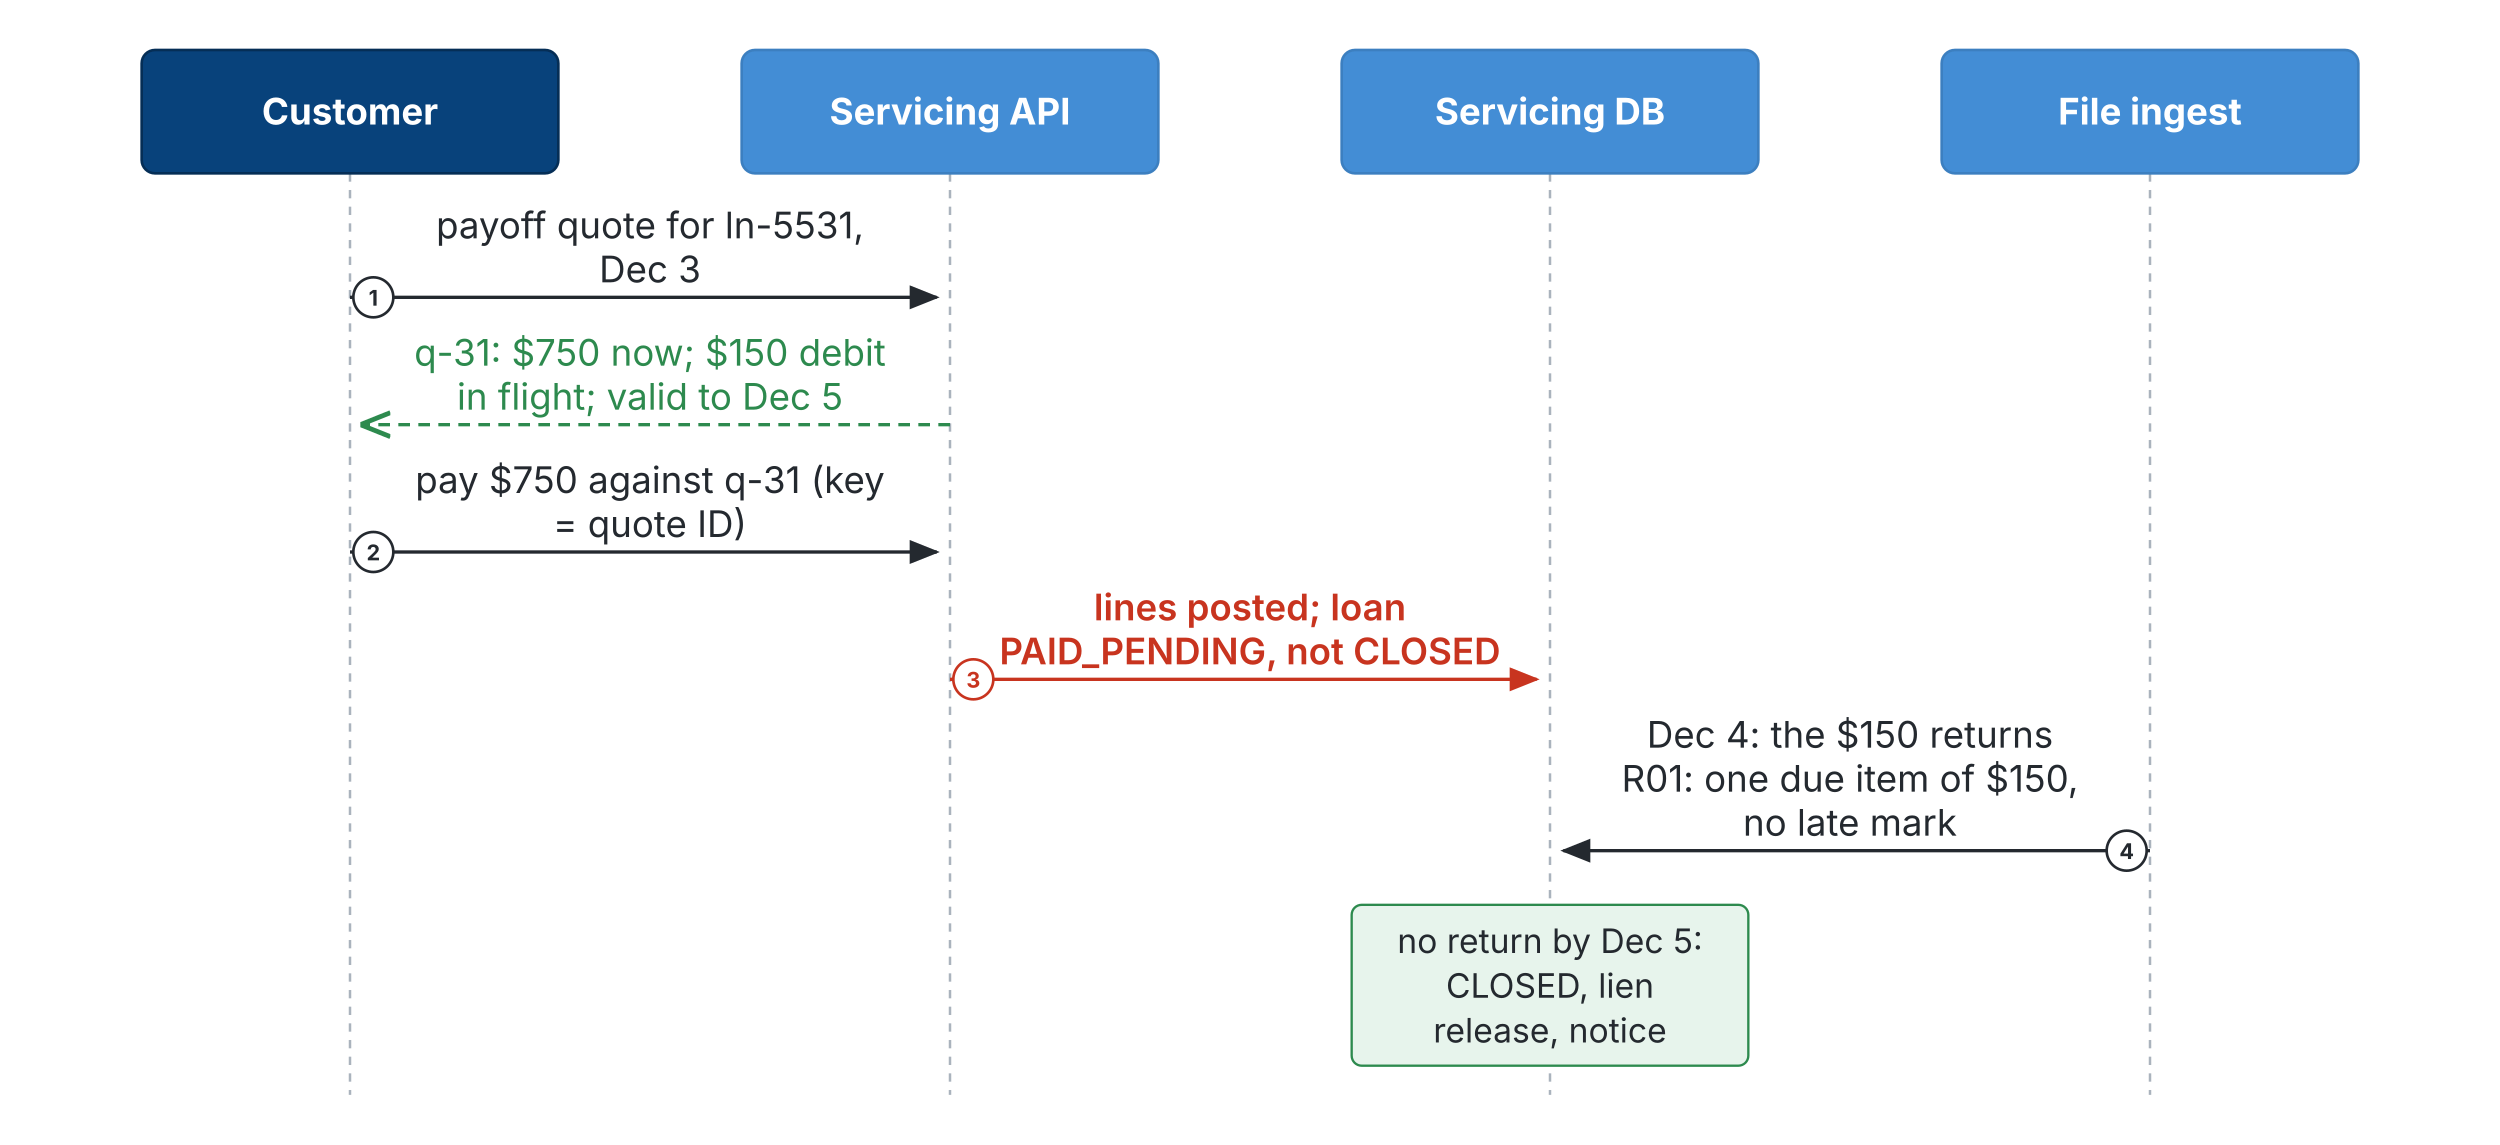
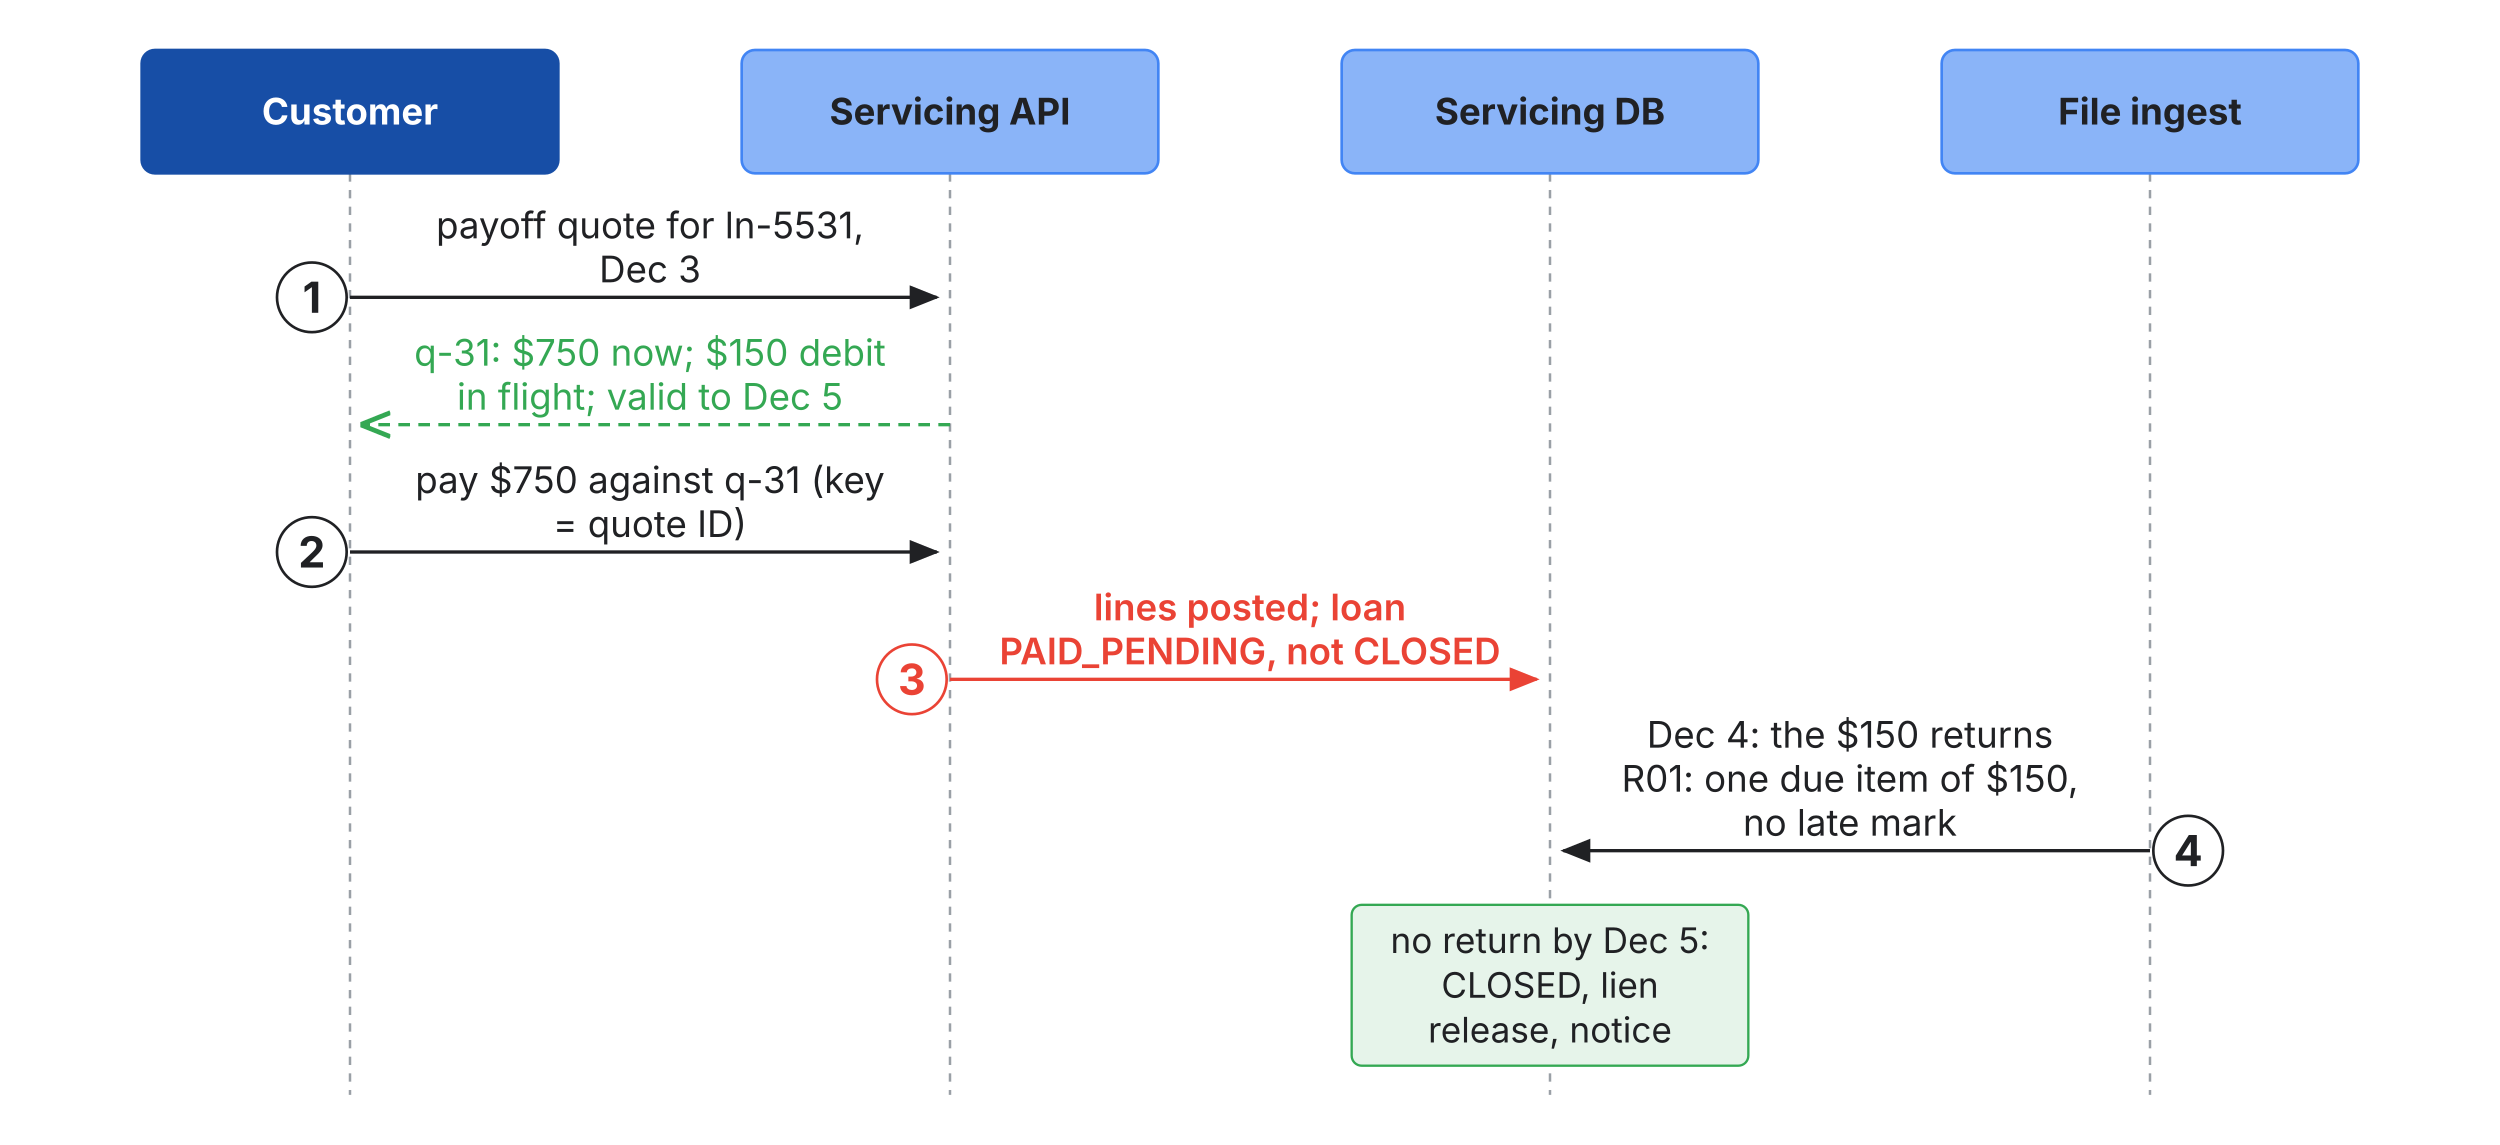
<svg xmlns="http://www.w3.org/2000/svg" class="seq" viewBox="0 0 1500 687" width="1500" height="687">
  <defs>
-     <marker id="sq-f-24292f" viewBox="0 0 10 10" refX="9" refY="5" markerWidth="9" markerHeight="9" orient="auto">
-       <path d="M0,1 L10,5 L0,9 z" fill="#24292f" />
+     <marker id="sq-f-ea4335" viewBox="0 0 10 10" refX="9" refY="5" markerWidth="9" markerHeight="9" orient="auto">
+       <path d="M0,1 L10,5 L0,9 z" fill="#ea4335" />
    </marker>
-     <marker id="sq-o-24292f" viewBox="0 0 10 10" refX="9" refY="5" markerWidth="9" markerHeight="9" orient="auto">
-       <path d="M0,1 L10,5 L0,9" fill="none" stroke="#24292f" stroke-width="1.6" />
+     <marker id="sq-o-ea4335" viewBox="0 0 10 10" refX="9" refY="5" markerWidth="9" markerHeight="9" orient="auto">
+       <path d="M0,1 L10,5 L0,9" fill="none" stroke="#ea4335" stroke-width="1.6" />
    </marker>
-     <marker id="sq-f-c8341f" viewBox="0 0 10 10" refX="9" refY="5" markerWidth="9" markerHeight="9" orient="auto">
-       <path d="M0,1 L10,5 L0,9 z" fill="#c8341f" />
+     <marker id="sq-f-202124" viewBox="0 0 10 10" refX="9" refY="5" markerWidth="9" markerHeight="9" orient="auto">
+       <path d="M0,1 L10,5 L0,9 z" fill="#202124" />
    </marker>
-     <marker id="sq-o-c8341f" viewBox="0 0 10 10" refX="9" refY="5" markerWidth="9" markerHeight="9" orient="auto">
-       <path d="M0,1 L10,5 L0,9" fill="none" stroke="#c8341f" stroke-width="1.6" />
+     <marker id="sq-o-202124" viewBox="0 0 10 10" refX="9" refY="5" markerWidth="9" markerHeight="9" orient="auto">
+       <path d="M0,1 L10,5 L0,9" fill="none" stroke="#202124" stroke-width="1.6" />
    </marker>
-     <marker id="sq-f-2d8a4e" viewBox="0 0 10 10" refX="9" refY="5" markerWidth="9" markerHeight="9" orient="auto">
-       <path d="M0,1 L10,5 L0,9 z" fill="#2d8a4e" />
+     <marker id="sq-f-34a853" viewBox="0 0 10 10" refX="9" refY="5" markerWidth="9" markerHeight="9" orient="auto">
+       <path d="M0,1 L10,5 L0,9 z" fill="#34a853" />
    </marker>
-     <marker id="sq-o-2d8a4e" viewBox="0 0 10 10" refX="9" refY="5" markerWidth="9" markerHeight="9" orient="auto">
-       <path d="M0,1 L10,5 L0,9" fill="none" stroke="#2d8a4e" stroke-width="1.6" />
+     <marker id="sq-o-34a853" viewBox="0 0 10 10" refX="9" refY="5" markerWidth="9" markerHeight="9" orient="auto">
+       <path d="M0,1 L10,5 L0,9" fill="none" stroke="#34a853" stroke-width="1.6" />
    </marker>
  </defs>
  <rect width="1500" height="687" fill="#ffffff" />
-   <line x1="210.0" y1="104" x2="210.0" y2="656.92" stroke="#aab3bd" stroke-width="1.5" stroke-dasharray="5 5" />
-   <rect x="85.0" y="30" width="250" height="74" rx="8" fill="#08427b" stroke="#052e56" stroke-width="1.6" />
-   <text x="210.0" y="74.7" text-anchor="middle" font-family="Inter, Helvetica, Arial, sans-serif" font-size="22" font-weight="700" fill="#ffffff">Customer</text>
-   <line x1="570.0" y1="104" x2="570.0" y2="656.92" stroke="#aab3bd" stroke-width="1.5" stroke-dasharray="5 5" />
-   <rect x="445.0" y="30" width="250" height="74" rx="8" fill="#438dd5" stroke="#3c7fc0" stroke-width="1.6" />
-   <text x="570.0" y="74.7" text-anchor="middle" font-family="Inter, Helvetica, Arial, sans-serif" font-size="22" font-weight="700" fill="#ffffff">Servicing API</text>
-   <line x1="930.0" y1="104" x2="930.0" y2="656.92" stroke="#aab3bd" stroke-width="1.5" stroke-dasharray="5 5" />
-   <rect x="805.0" y="30" width="250" height="74" rx="8" fill="#438dd5" stroke="#3c7fc0" stroke-width="1.6" />
-   <text x="930.0" y="74.7" text-anchor="middle" font-family="Inter, Helvetica, Arial, sans-serif" font-size="22" font-weight="700" fill="#ffffff">Servicing DB</text>
-   <line x1="1290.0" y1="104" x2="1290.0" y2="656.92" stroke="#aab3bd" stroke-width="1.5" stroke-dasharray="5 5" />
-   <rect x="1165.0" y="30" width="250" height="74" rx="8" fill="#438dd5" stroke="#3c7fc0" stroke-width="1.6" />
-   <text x="1290.0" y="74.7" text-anchor="middle" font-family="Inter, Helvetica, Arial, sans-serif" font-size="22" font-weight="700" fill="#ffffff">File ingest</text>
-   <line x1="210.0" y1="178.4" x2="562.0" y2="178.4" stroke="#24292f" stroke-width="2" marker-end="url(#sq-f-24292f)" />
-   <circle cx="224.0" cy="178.4" r="12" fill="#ffffff" stroke="#24292f" stroke-width="1.6" />
-   <text x="224.0" y="183.4" text-anchor="middle" font-family="Inter, Helvetica, Arial, sans-serif" font-size="13" font-weight="700" fill="#24292f">1</text>
-   <text x="390.0" y="143.0" text-anchor="middle" font-family="Inter, Helvetica, Arial, sans-serif" font-size="22" fill="#24292f" font-weight="400" paint-order="stroke" stroke="#ffffff" stroke-width="5" stroke-linejoin="round">payoff quote for ln-5531,</text>
-   <text x="390.0" y="169.4" text-anchor="middle" font-family="Inter, Helvetica, Arial, sans-serif" font-size="22" fill="#24292f" font-weight="400" paint-order="stroke" stroke="#ffffff" stroke-width="5" stroke-linejoin="round">Dec 3</text>
-   <line x1="570.0" y1="254.8" x2="218.0" y2="254.8" stroke="#2d8a4e" stroke-width="2" stroke-dasharray="7 5" marker-end="url(#sq-o-2d8a4e)" />
-   <text x="390.0" y="219.4" text-anchor="middle" font-family="Inter, Helvetica, Arial, sans-serif" font-size="22" fill="#2d8a4e" font-weight="400" paint-order="stroke" stroke="#ffffff" stroke-width="5" stroke-linejoin="round">q-31: $750 now; $150 debit</text>
-   <text x="390.0" y="245.8" text-anchor="middle" font-family="Inter, Helvetica, Arial, sans-serif" font-size="22" fill="#2d8a4e" font-weight="400" paint-order="stroke" stroke="#ffffff" stroke-width="5" stroke-linejoin="round">in flight; valid to Dec 5</text>
-   <line x1="210.0" y1="331.2" x2="562.0" y2="331.2" stroke="#24292f" stroke-width="2" marker-end="url(#sq-f-24292f)" />
-   <circle cx="224.0" cy="331.2" r="12" fill="#ffffff" stroke="#24292f" stroke-width="1.6" />
-   <text x="224.0" y="336.2" text-anchor="middle" font-family="Inter, Helvetica, Arial, sans-serif" font-size="13" font-weight="700" fill="#24292f">2</text>
-   <text x="390.0" y="295.8" text-anchor="middle" font-family="Inter, Helvetica, Arial, sans-serif" font-size="22" fill="#24292f" font-weight="400" paint-order="stroke" stroke="#ffffff" stroke-width="5" stroke-linejoin="round">pay $750 against q-31 (key</text>
-   <text x="390.0" y="322.2" text-anchor="middle" font-family="Inter, Helvetica, Arial, sans-serif" font-size="22" fill="#24292f" font-weight="400" paint-order="stroke" stroke="#ffffff" stroke-width="5" stroke-linejoin="round">= quote ID)</text>
-   <line x1="570.0" y1="407.6" x2="922.0" y2="407.6" stroke="#c8341f" stroke-width="2" marker-end="url(#sq-f-c8341f)" />
-   <circle cx="584.0" cy="407.6" r="12" fill="#ffffff" stroke="#c8341f" stroke-width="1.6" />
-   <text x="584.0" y="412.6" text-anchor="middle" font-family="Inter, Helvetica, Arial, sans-serif" font-size="13" font-weight="700" fill="#c8341f">3</text>
-   <text x="750.0" y="372.2" text-anchor="middle" font-family="Inter, Helvetica, Arial, sans-serif" font-size="22" fill="#c8341f" font-weight="600" paint-order="stroke" stroke="#ffffff" stroke-width="5" stroke-linejoin="round">lines posted; loan</text>
-   <text x="750.0" y="398.6" text-anchor="middle" font-family="Inter, Helvetica, Arial, sans-serif" font-size="22" fill="#c8341f" font-weight="600" paint-order="stroke" stroke="#ffffff" stroke-width="5" stroke-linejoin="round">PAID_PENDING, not CLOSED</text>
-   <line x1="1290.0" y1="510.4" x2="938.0" y2="510.4" stroke="#24292f" stroke-width="2" marker-end="url(#sq-f-24292f)" />
-   <circle cx="1276.0" cy="510.4" r="12" fill="#ffffff" stroke="#24292f" stroke-width="1.6" />
-   <text x="1276.0" y="515.4" text-anchor="middle" font-family="Inter, Helvetica, Arial, sans-serif" font-size="13" font-weight="700" fill="#24292f">4</text>
-   <text x="1110.0" y="448.6" text-anchor="middle" font-family="Inter, Helvetica, Arial, sans-serif" font-size="22" fill="#24292f" font-weight="400" paint-order="stroke" stroke="#ffffff" stroke-width="5" stroke-linejoin="round">Dec 4: the $150 returns</text>
-   <text x="1110.0" y="475.0" text-anchor="middle" font-family="Inter, Helvetica, Arial, sans-serif" font-size="22" fill="#24292f" font-weight="400" paint-order="stroke" stroke="#ffffff" stroke-width="5" stroke-linejoin="round">R01: one due item of $150,</text>
-   <text x="1110.0" y="501.4" text-anchor="middle" font-family="Inter, Helvetica, Arial, sans-serif" font-size="22" fill="#24292f" font-weight="400" paint-order="stroke" stroke="#ffffff" stroke-width="5" stroke-linejoin="round">no late mark</text>
-   <rect x="811.0" y="542.9" width="238.0" height="96.52" rx="6" fill="#e7f4ec" stroke="#2d8a4e" stroke-width="1.4" />
-   <text x="930.0" y="571.8" text-anchor="middle" font-family="Inter, Helvetica, Arial, sans-serif" font-size="20.2" fill="#24292f">no return by Dec 5:</text>
-   <text x="930.0" y="598.64" text-anchor="middle" font-family="Inter, Helvetica, Arial, sans-serif" font-size="20.2" fill="#24292f">CLOSED, lien</text>
-   <text x="930.0" y="625.48" text-anchor="middle" font-family="Inter, Helvetica, Arial, sans-serif" font-size="20.2" fill="#24292f">release, notice</text>
+   <g data-k="p:cu">
+     <line x1="210.0" y1="104" x2="210.0" y2="656.92" stroke="#9aa0a6" stroke-width="1.5" stroke-dasharray="5 5" />
+     <rect x="85.0" y="30" width="250" height="74" rx="8" fill="#174ea6" stroke="#174ea6" stroke-width="1.6" />
+     <text x="210.0" y="74.7" text-anchor="middle" font-family="Inter, Roboto, sans-serif" font-size="22" font-weight="700" fill="#ffffff">Customer</text>
+   </g>
+   <g data-k="p:api">
+     <line x1="570.0" y1="104" x2="570.0" y2="656.92" stroke="#9aa0a6" stroke-width="1.5" stroke-dasharray="5 5" />
+     <rect x="445.0" y="30" width="250" height="74" rx="8" fill="#8ab4f8" stroke="#4285f4" stroke-width="1.6" />
+     <text x="570.0" y="74.7" text-anchor="middle" font-family="Inter, Roboto, sans-serif" font-size="22" font-weight="700" fill="#202124">Servicing API</text>
+   </g>
+   <g data-k="p:db">
+     <line x1="930.0" y1="104" x2="930.0" y2="656.92" stroke="#9aa0a6" stroke-width="1.5" stroke-dasharray="5 5" />
+     <rect x="805.0" y="30" width="250" height="74" rx="8" fill="#8ab4f8" stroke="#4285f4" stroke-width="1.6" />
+     <text x="930.0" y="74.7" text-anchor="middle" font-family="Inter, Roboto, sans-serif" font-size="22" font-weight="700" fill="#202124">Servicing DB</text>
+   </g>
+   <g data-k="p:ig">
+     <line x1="1290.0" y1="104" x2="1290.0" y2="656.92" stroke="#9aa0a6" stroke-width="1.5" stroke-dasharray="5 5" />
+     <rect x="1165.0" y="30" width="250" height="74" rx="8" fill="#8ab4f8" stroke="#4285f4" stroke-width="1.6" />
+     <text x="1290.0" y="74.7" text-anchor="middle" font-family="Inter, Roboto, sans-serif" font-size="22" font-weight="700" fill="#202124">File ingest</text>
+   </g>
+   <g data-k="s:0">
+     <line x1="210.0" y1="178.4" x2="562.0" y2="178.4" stroke="#202124" stroke-width="2" marker-end="url(#sq-f-202124)" />
+     <circle cx="187.1" cy="178.4" r="20.9" fill="#ffffff" stroke="#202124" stroke-width="1.6" />
+     <text x="187.1" y="187.7" text-anchor="middle" font-family="Inter, Roboto, sans-serif" font-size="25.7" font-weight="700" fill="#202124">1</text>
+     <text x="390.0" y="143.0" text-anchor="middle" font-family="Inter, Roboto, sans-serif" font-size="22" fill="#202124" font-weight="400" paint-order="stroke" stroke="#ffffff" stroke-width="5" stroke-linejoin="round">payoff quote for ln-5531,</text>
+     <text x="390.0" y="169.4" text-anchor="middle" font-family="Inter, Roboto, sans-serif" font-size="22" fill="#202124" font-weight="400" paint-order="stroke" stroke="#ffffff" stroke-width="5" stroke-linejoin="round">Dec 3</text>
+   </g>
+   <g data-k="s:1">
+     <line x1="570.0" y1="254.8" x2="218.0" y2="254.8" stroke="#34a853" stroke-width="2" stroke-dasharray="7 5" marker-end="url(#sq-o-34a853)" />
+     <text x="390.0" y="219.4" text-anchor="middle" font-family="Inter, Roboto, sans-serif" font-size="22" fill="#34a853" font-weight="400" paint-order="stroke" stroke="#ffffff" stroke-width="5" stroke-linejoin="round">q-31: $750 now; $150 debit</text>
+     <text x="390.0" y="245.8" text-anchor="middle" font-family="Inter, Roboto, sans-serif" font-size="22" fill="#34a853" font-weight="400" paint-order="stroke" stroke="#ffffff" stroke-width="5" stroke-linejoin="round">in flight; valid to Dec 5</text>
+   </g>
+   <g data-k="s:2">
+     <line x1="210.0" y1="331.2" x2="562.0" y2="331.2" stroke="#202124" stroke-width="2" marker-end="url(#sq-f-202124)" />
+     <circle cx="187.1" cy="331.2" r="20.9" fill="#ffffff" stroke="#202124" stroke-width="1.6" />
+     <text x="187.1" y="340.5" text-anchor="middle" font-family="Inter, Roboto, sans-serif" font-size="25.7" font-weight="700" fill="#202124">2</text>
+     <text x="390.0" y="295.8" text-anchor="middle" font-family="Inter, Roboto, sans-serif" font-size="22" fill="#202124" font-weight="400" paint-order="stroke" stroke="#ffffff" stroke-width="5" stroke-linejoin="round">pay $750 against q-31 (key</text>
+     <text x="390.0" y="322.2" text-anchor="middle" font-family="Inter, Roboto, sans-serif" font-size="22" fill="#202124" font-weight="400" paint-order="stroke" stroke="#ffffff" stroke-width="5" stroke-linejoin="round">= quote ID)</text>
+   </g>
+   <g data-k="s:3">
+     <line x1="570.0" y1="407.6" x2="922.0" y2="407.6" stroke="#ea4335" stroke-width="2" marker-end="url(#sq-f-ea4335)" />
+     <circle cx="547.1" cy="407.6" r="20.9" fill="#ffffff" stroke="#ea4335" stroke-width="1.6" />
+     <text x="547.1" y="416.9" text-anchor="middle" font-family="Inter, Roboto, sans-serif" font-size="25.7" font-weight="700" fill="#ea4335">3</text>
+     <text x="750.0" y="372.2" text-anchor="middle" font-family="Inter, Roboto, sans-serif" font-size="22" fill="#ea4335" font-weight="600" paint-order="stroke" stroke="#ffffff" stroke-width="5" stroke-linejoin="round">lines posted; loan</text>
+     <text x="750.0" y="398.6" text-anchor="middle" font-family="Inter, Roboto, sans-serif" font-size="22" fill="#ea4335" font-weight="600" paint-order="stroke" stroke="#ffffff" stroke-width="5" stroke-linejoin="round">PAID_PENDING, not CLOSED</text>
+   </g>
+   <g data-k="s:4">
+     <line x1="1290.0" y1="510.4" x2="938.0" y2="510.4" stroke="#202124" stroke-width="2" marker-end="url(#sq-f-202124)" />
+     <circle cx="1312.9" cy="510.4" r="20.9" fill="#ffffff" stroke="#202124" stroke-width="1.6" />
+     <text x="1312.9" y="519.7" text-anchor="middle" font-family="Inter, Roboto, sans-serif" font-size="25.7" font-weight="700" fill="#202124">4</text>
+     <text x="1110.0" y="448.6" text-anchor="middle" font-family="Inter, Roboto, sans-serif" font-size="22" fill="#202124" font-weight="400" paint-order="stroke" stroke="#ffffff" stroke-width="5" stroke-linejoin="round">Dec 4: the $150 returns</text>
+     <text x="1110.0" y="475.0" text-anchor="middle" font-family="Inter, Roboto, sans-serif" font-size="22" fill="#202124" font-weight="400" paint-order="stroke" stroke="#ffffff" stroke-width="5" stroke-linejoin="round">R01: one due item of $150,</text>
+     <text x="1110.0" y="501.4" text-anchor="middle" font-family="Inter, Roboto, sans-serif" font-size="22" fill="#202124" font-weight="400" paint-order="stroke" stroke="#ffffff" stroke-width="5" stroke-linejoin="round">no late mark</text>
+   </g>
+   <g data-k="s:5">
+     <rect x="811.0" y="542.9" width="238.0" height="96.52" rx="6" fill="#e6f4ea" stroke="#34a853" stroke-width="1.4" />
+     <text x="930.0" y="571.8" text-anchor="middle" font-family="Inter, Roboto, sans-serif" font-size="21.1" fill="#202124">no return by Dec 5:</text>
+     <text x="930.0" y="598.64" text-anchor="middle" font-family="Inter, Roboto, sans-serif" font-size="21.1" fill="#202124">CLOSED, lien</text>
+     <text x="930.0" y="625.48" text-anchor="middle" font-family="Inter, Roboto, sans-serif" font-size="21.1" fill="#202124">release, notice</text>
+   </g>
</svg>
